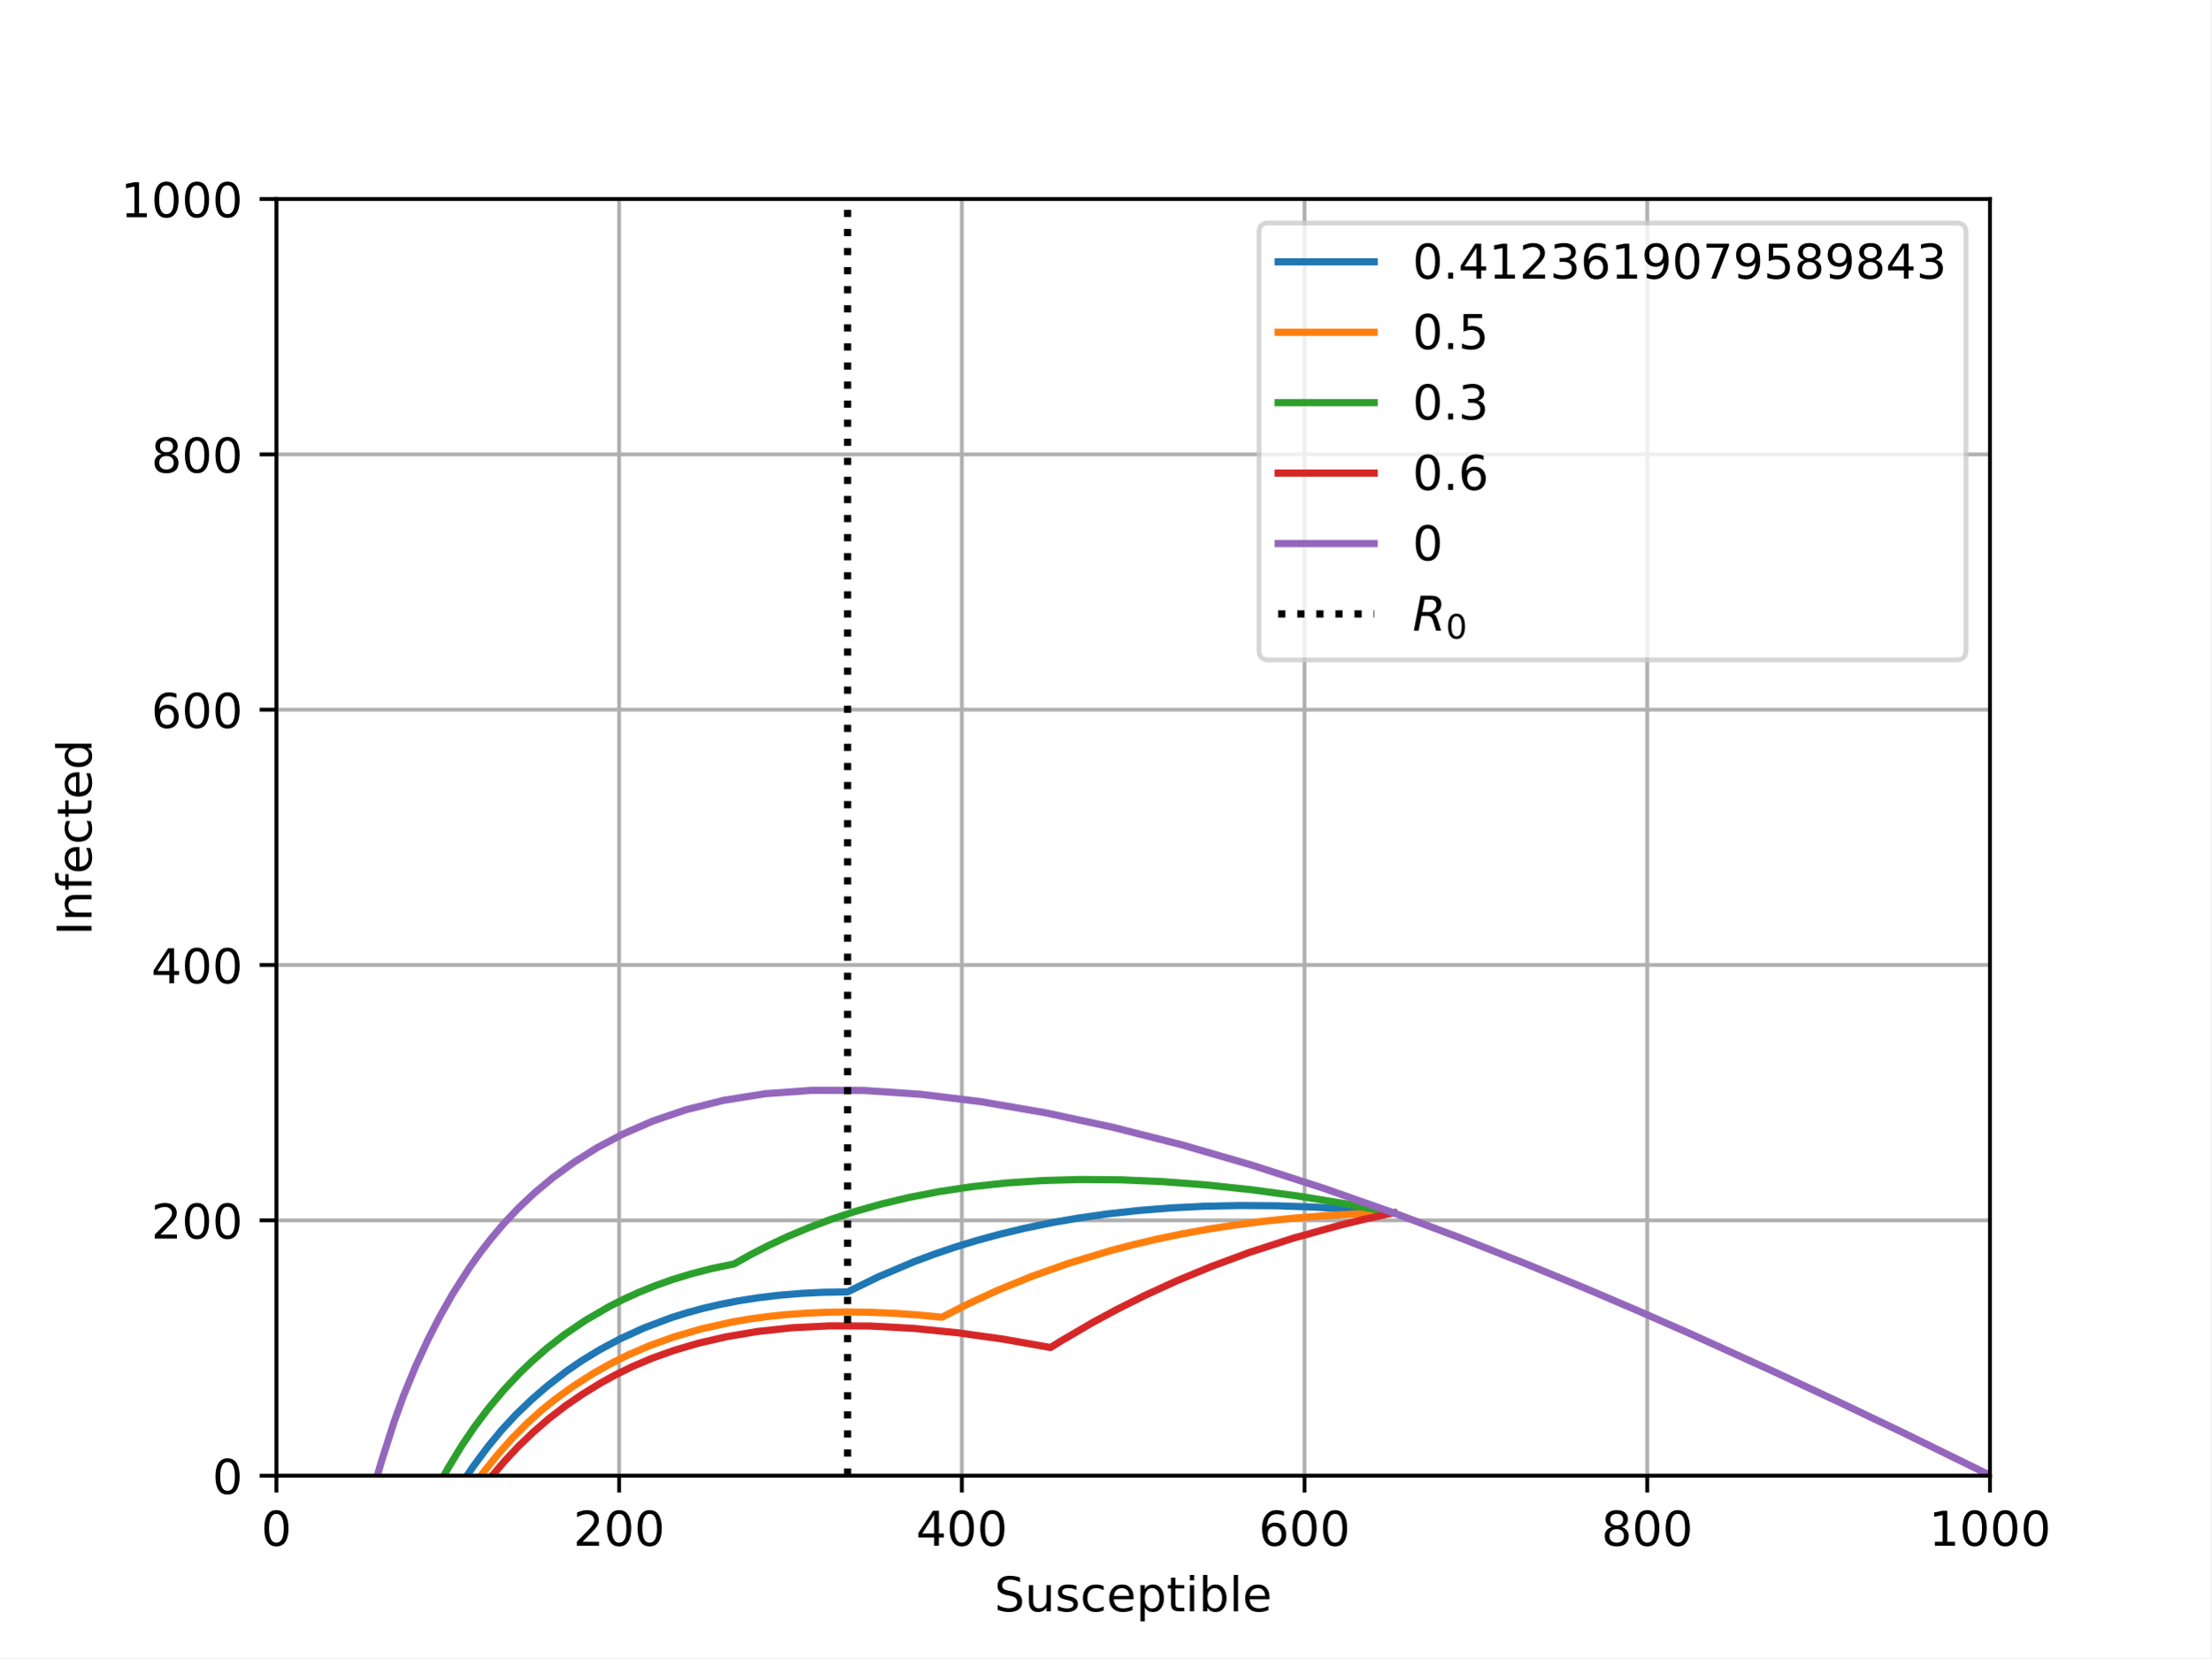
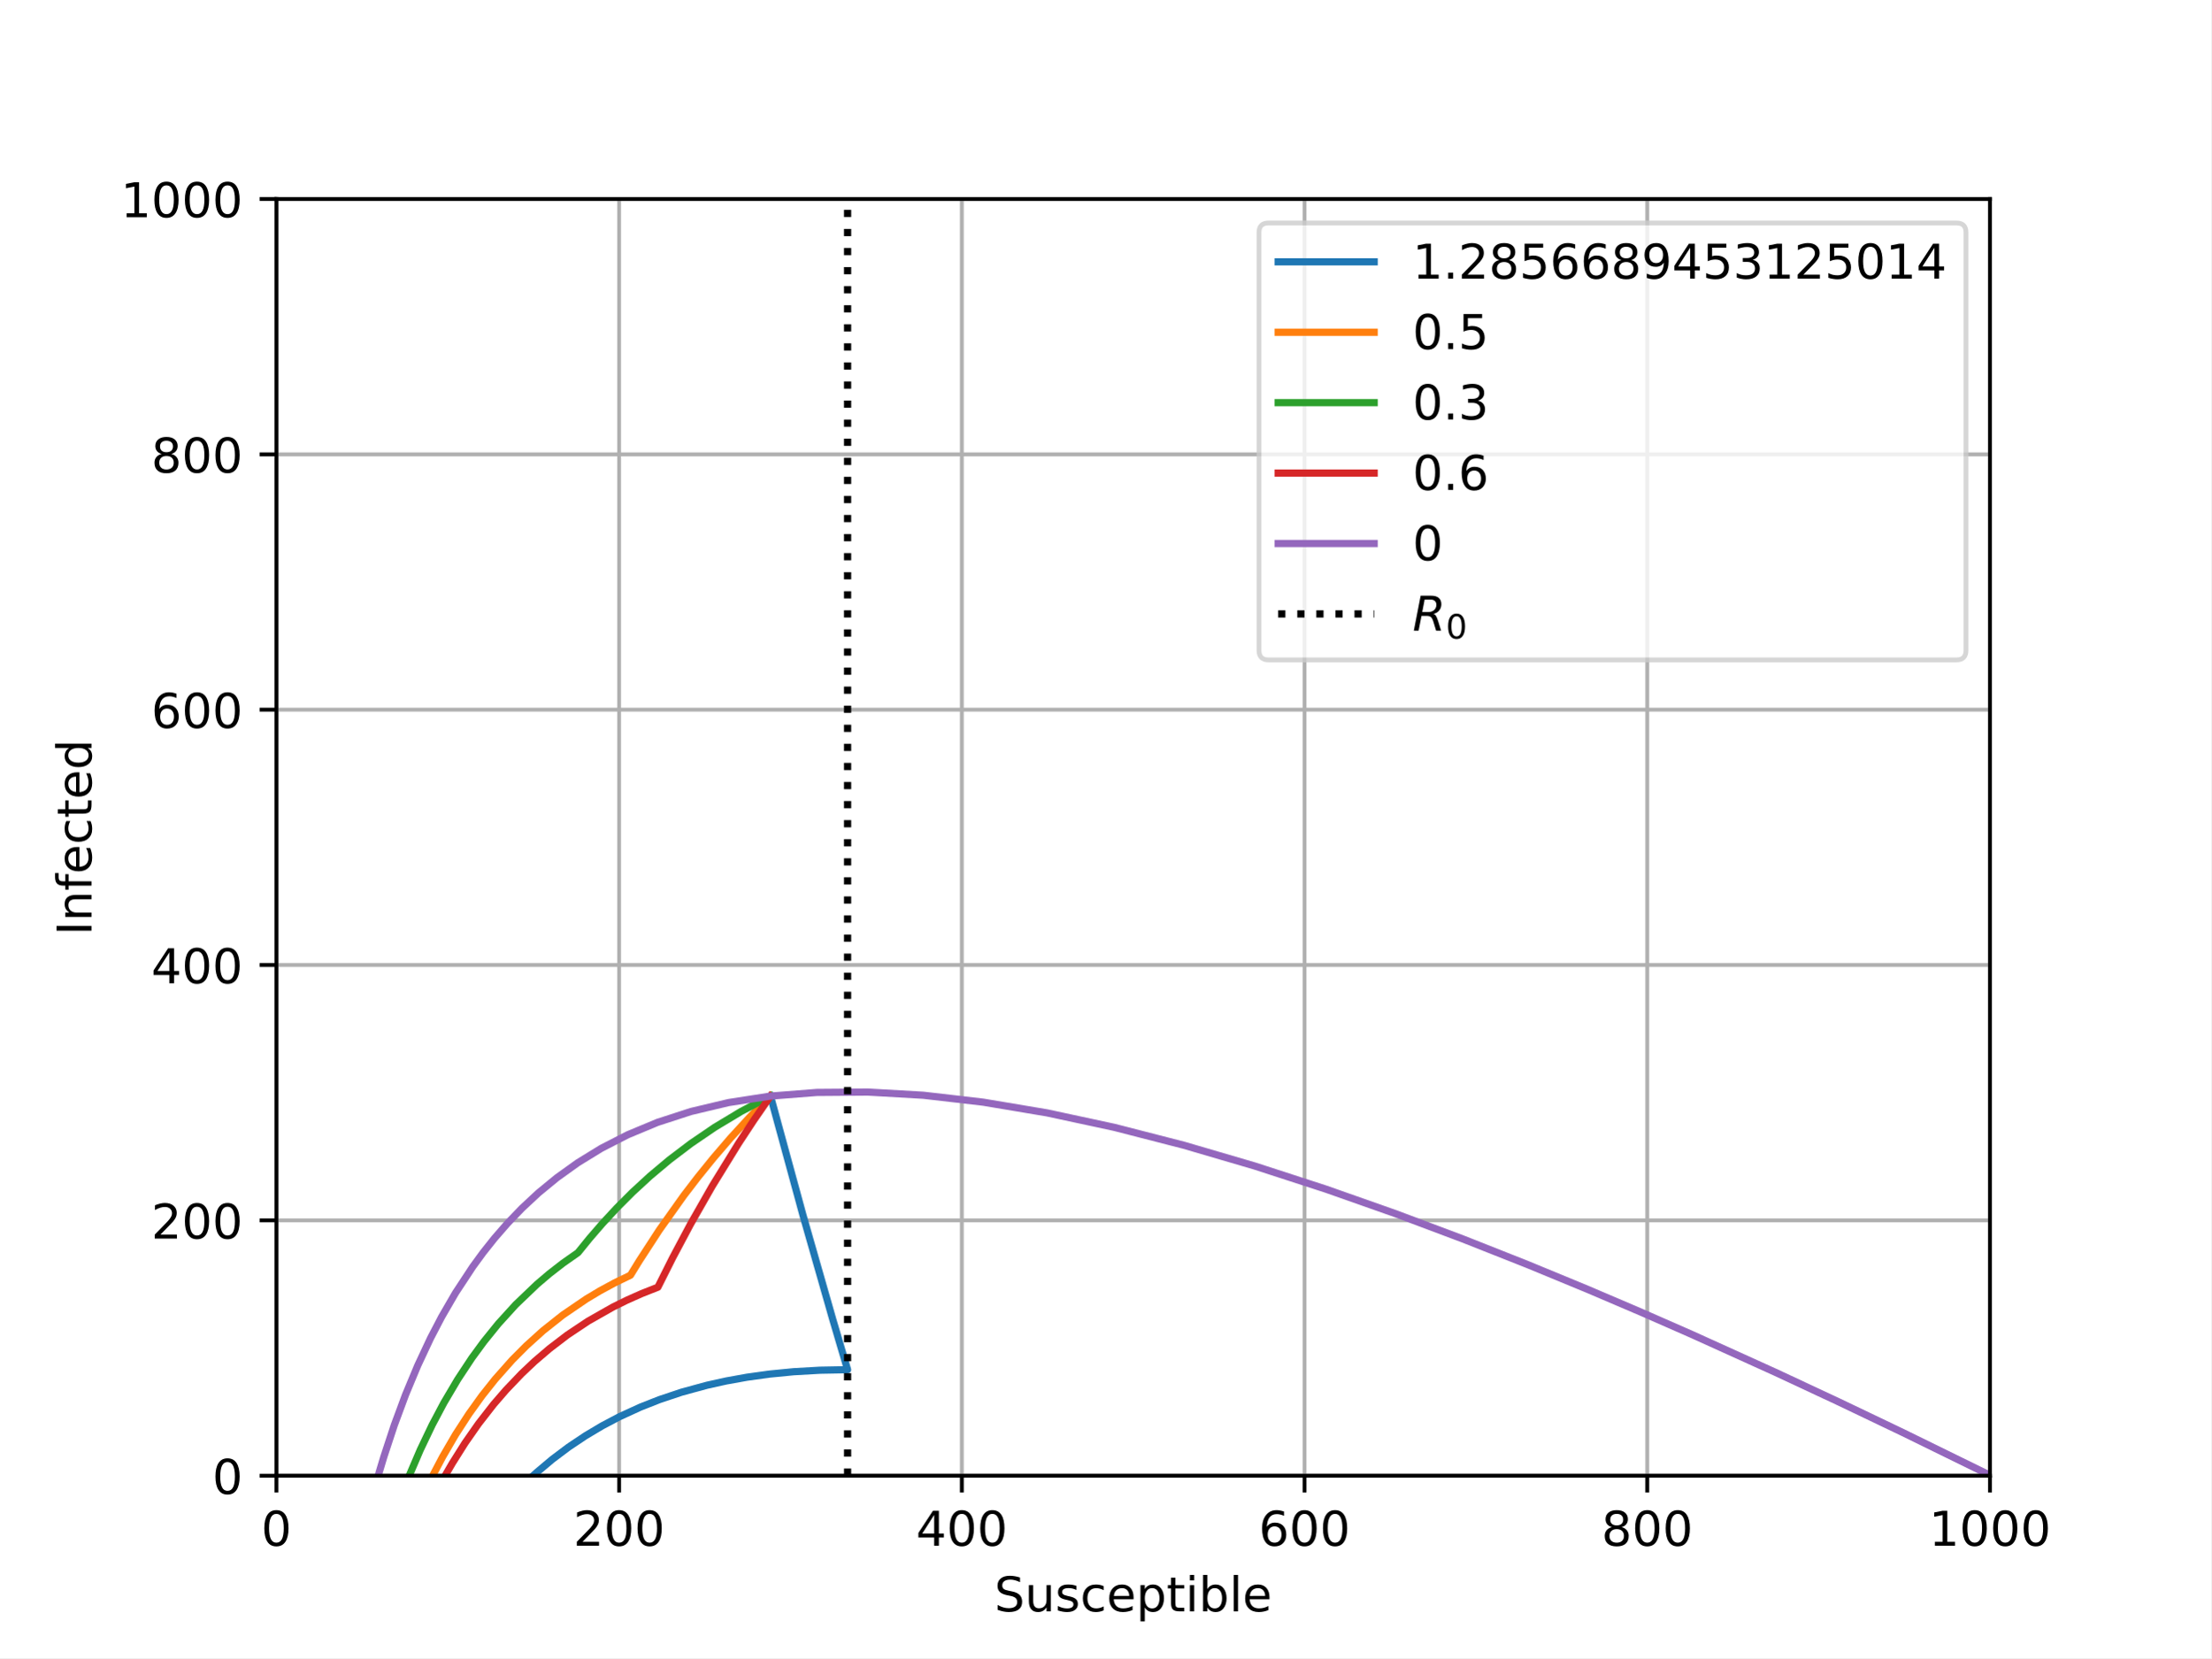
<svg xmlns="http://www.w3.org/2000/svg" xmlns:xlink="http://www.w3.org/1999/xlink" width="460.8pt" height="345.6pt" viewBox="0 0 460.8 345.6" version="1.1">
  <defs>
    <style type="text/css">*{stroke-linejoin: round; stroke-linecap: butt}</style>
  </defs>
  <g id="figure_1">
    <g id="patch_1">
      <path d="M 0 345.6  L 460.8 345.6  L 460.8 0  L 0 0  z " style="fill: #ffffff" />
    </g>
    <g id="axes_1">
      <g id="patch_2">
        <path d="M 57.6 307.584  L 414.72 307.584  L 414.72 41.472  L 57.6 41.472  z " style="fill: #ffffff" />
      </g>
      <g id="matplotlib.axis_1">
        <g id="xtick_1">
          <g id="line2d_1">
-             <path d="M 57.6 307.584  L 57.6 41.472  " clip-path="url(#pa025dc088a)" style="fill: none; stroke: #b0b0b0; stroke-width: 0.8; stroke-linecap: square" />
+             <path d="M 57.6 307.584  L 57.6 41.472  " clip-path="url(#p62f9ab2689)" style="fill: none; stroke: #b0b0b0; stroke-width: 0.8; stroke-linecap: square" />
          </g>
          <g id="line2d_2">
            <defs>
-               <path id="m4ab6994256" d="M 0 0  L 0 3.5  " style="stroke: #000000; stroke-width: 0.8" />
-             </defs>
-             <g>
-               <use xlink:href="#m4ab6994256" x="57.6" y="307.584" style="stroke: #000000; stroke-width: 0.8" />
+               <path id="m59eaf8e9f3" d="M 0 0  L 0 3.5  " style="stroke: #000000; stroke-width: 0.8" />
+             </defs>
+             <g>
+               <use xlink:href="#m59eaf8e9f3" x="57.6" y="307.584" style="stroke: #000000; stroke-width: 0.8" />
            </g>
          </g>
          <g id="text_1">
            <g transform="translate(54.41875 322.1824) scale(0.1 -0.1)">
              <defs>
                <path id="DejaVuSans-30" d="M 2034 4250  Q 1547 4250 1301 3770  Q 1056 3291 1056 2328  Q 1056 1369 1301 889  Q 1547 409 2034 409  Q 2525 409 2770 889  Q 3016 1369 3016 2328  Q 3016 3291 2770 3770  Q 2525 4250 2034 4250  z M 2034 4750  Q 2819 4750 3233 4129  Q 3647 3509 3647 2328  Q 3647 1150 3233 529  Q 2819 -91 2034 -91  Q 1250 -91 836 529  Q 422 1150 422 2328  Q 422 3509 836 4129  Q 1250 4750 2034 4750  z " transform="scale(0.015625)" />
              </defs>
              <use xlink:href="#DejaVuSans-30" />
            </g>
          </g>
        </g>
        <g id="xtick_2">
          <g id="line2d_3">
-             <path d="M 129.024 307.584  L 129.024 41.472  " clip-path="url(#pa025dc088a)" style="fill: none; stroke: #b0b0b0; stroke-width: 0.8; stroke-linecap: square" />
+             <path d="M 129.024 307.584  L 129.024 41.472  " clip-path="url(#p62f9ab2689)" style="fill: none; stroke: #b0b0b0; stroke-width: 0.8; stroke-linecap: square" />
          </g>
          <g id="line2d_4">
            <g>
-               <use xlink:href="#m4ab6994256" x="129.024" y="307.584" style="stroke: #000000; stroke-width: 0.8" />
+               <use xlink:href="#m59eaf8e9f3" x="129.024" y="307.584" style="stroke: #000000; stroke-width: 0.8" />
            </g>
          </g>
          <g id="text_2">
            <g transform="translate(119.4802 322.1824) scale(0.1 -0.1)">
              <defs>
                <path id="DejaVuSans-32" d="M 1228 531  L 3431 531  L 3431 0  L 469 0  L 469 531  Q 828 903 1448 1529  Q 2069 2156 2228 2338  Q 2531 2678 2651 2914  Q 2772 3150 2772 3378  Q 2772 3750 2511 3984  Q 2250 4219 1831 4219  Q 1534 4219 1204 4116  Q 875 4013 500 3803  L 500 4441  Q 881 4594 1212 4672  Q 1544 4750 1819 4750  Q 2544 4750 2975 4387  Q 3406 4025 3406 3419  Q 3406 3131 3298 2873  Q 3191 2616 2906 2266  Q 2828 2175 2409 1742  Q 1991 1309 1228 531  z " transform="scale(0.015625)" />
              </defs>
              <use xlink:href="#DejaVuSans-32" />
              <use xlink:href="#DejaVuSans-30" x="63.623" />
              <use xlink:href="#DejaVuSans-30" x="127.246" />
            </g>
          </g>
        </g>
        <g id="xtick_3">
          <g id="line2d_5">
-             <path d="M 200.448 307.584  L 200.448 41.472  " clip-path="url(#pa025dc088a)" style="fill: none; stroke: #b0b0b0; stroke-width: 0.8; stroke-linecap: square" />
+             <path d="M 200.448 307.584  L 200.448 41.472  " clip-path="url(#p62f9ab2689)" style="fill: none; stroke: #b0b0b0; stroke-width: 0.8; stroke-linecap: square" />
          </g>
          <g id="line2d_6">
            <g>
-               <use xlink:href="#m4ab6994256" x="200.448" y="307.584" style="stroke: #000000; stroke-width: 0.8" />
+               <use xlink:href="#m59eaf8e9f3" x="200.448" y="307.584" style="stroke: #000000; stroke-width: 0.8" />
            </g>
          </g>
          <g id="text_3">
            <g transform="translate(190.9042 322.1824) scale(0.1 -0.1)">
              <defs>
                <path id="DejaVuSans-34" d="M 2419 4116  L 825 1625  L 2419 1625  L 2419 4116  z M 2253 4666  L 3047 4666  L 3047 1625  L 3713 1625  L 3713 1100  L 3047 1100  L 3047 0  L 2419 0  L 2419 1100  L 313 1100  L 313 1709  L 2253 4666  z " transform="scale(0.015625)" />
              </defs>
              <use xlink:href="#DejaVuSans-34" />
              <use xlink:href="#DejaVuSans-30" x="63.623" />
              <use xlink:href="#DejaVuSans-30" x="127.246" />
            </g>
          </g>
        </g>
        <g id="xtick_4">
          <g id="line2d_7">
-             <path d="M 271.872 307.584  L 271.872 41.472  " clip-path="url(#pa025dc088a)" style="fill: none; stroke: #b0b0b0; stroke-width: 0.8; stroke-linecap: square" />
+             <path d="M 271.872 307.584  L 271.872 41.472  " clip-path="url(#p62f9ab2689)" style="fill: none; stroke: #b0b0b0; stroke-width: 0.8; stroke-linecap: square" />
          </g>
          <g id="line2d_8">
            <g>
-               <use xlink:href="#m4ab6994256" x="271.872" y="307.584" style="stroke: #000000; stroke-width: 0.8" />
+               <use xlink:href="#m59eaf8e9f3" x="271.872" y="307.584" style="stroke: #000000; stroke-width: 0.8" />
            </g>
          </g>
          <g id="text_4">
            <g transform="translate(262.3283 322.1824) scale(0.1 -0.1)">
              <defs>
                <path id="DejaVuSans-36" d="M 2113 2584  Q 1688 2584 1439 2293  Q 1191 2003 1191 1497  Q 1191 994 1439 701  Q 1688 409 2113 409  Q 2538 409 2786 701  Q 3034 994 3034 1497  Q 3034 2003 2786 2293  Q 2538 2584 2113 2584  z M 3366 4563  L 3366 3988  Q 3128 4100 2886 4159  Q 2644 4219 2406 4219  Q 1781 4219 1451 3797  Q 1122 3375 1075 2522  Q 1259 2794 1537 2939  Q 1816 3084 2150 3084  Q 2853 3084 3261 2657  Q 3669 2231 3669 1497  Q 3669 778 3244 343  Q 2819 -91 2113 -91  Q 1303 -91 875 529  Q 447 1150 447 2328  Q 447 3434 972 4092  Q 1497 4750 2381 4750  Q 2619 4750 2861 4703  Q 3103 4656 3366 4563  z " transform="scale(0.015625)" />
              </defs>
              <use xlink:href="#DejaVuSans-36" />
              <use xlink:href="#DejaVuSans-30" x="63.623" />
              <use xlink:href="#DejaVuSans-30" x="127.246" />
            </g>
          </g>
        </g>
        <g id="xtick_5">
          <g id="line2d_9">
-             <path d="M 343.296 307.584  L 343.296 41.472  " clip-path="url(#pa025dc088a)" style="fill: none; stroke: #b0b0b0; stroke-width: 0.8; stroke-linecap: square" />
+             <path d="M 343.296 307.584  L 343.296 41.472  " clip-path="url(#p62f9ab2689)" style="fill: none; stroke: #b0b0b0; stroke-width: 0.8; stroke-linecap: square" />
          </g>
          <g id="line2d_10">
            <g>
-               <use xlink:href="#m4ab6994256" x="343.296" y="307.584" style="stroke: #000000; stroke-width: 0.8" />
+               <use xlink:href="#m59eaf8e9f3" x="343.296" y="307.584" style="stroke: #000000; stroke-width: 0.8" />
            </g>
          </g>
          <g id="text_5">
            <g transform="translate(333.7523 322.1824) scale(0.1 -0.1)">
              <defs>
                <path id="DejaVuSans-38" d="M 2034 2216  Q 1584 2216 1326 1975  Q 1069 1734 1069 1313  Q 1069 891 1326 650  Q 1584 409 2034 409  Q 2484 409 2743 651  Q 3003 894 3003 1313  Q 3003 1734 2745 1975  Q 2488 2216 2034 2216  z M 1403 2484  Q 997 2584 770 2862  Q 544 3141 544 3541  Q 544 4100 942 4425  Q 1341 4750 2034 4750  Q 2731 4750 3128 4425  Q 3525 4100 3525 3541  Q 3525 3141 3298 2862  Q 3072 2584 2669 2484  Q 3125 2378 3379 2068  Q 3634 1759 3634 1313  Q 3634 634 3220 271  Q 2806 -91 2034 -91  Q 1263 -91 848 271  Q 434 634 434 1313  Q 434 1759 690 2068  Q 947 2378 1403 2484  z M 1172 3481  Q 1172 3119 1398 2916  Q 1625 2713 2034 2713  Q 2441 2713 2670 2916  Q 2900 3119 2900 3481  Q 2900 3844 2670 4047  Q 2441 4250 2034 4250  Q 1625 4250 1398 4047  Q 1172 3844 1172 3481  z " transform="scale(0.015625)" />
              </defs>
              <use xlink:href="#DejaVuSans-38" />
              <use xlink:href="#DejaVuSans-30" x="63.623" />
              <use xlink:href="#DejaVuSans-30" x="127.246" />
            </g>
          </g>
        </g>
        <g id="xtick_6">
          <g id="line2d_11">
-             <path d="M 414.72 307.584  L 414.72 41.472  " clip-path="url(#pa025dc088a)" style="fill: none; stroke: #b0b0b0; stroke-width: 0.8; stroke-linecap: square" />
+             <path d="M 414.72 307.584  L 414.72 41.472  " clip-path="url(#p62f9ab2689)" style="fill: none; stroke: #b0b0b0; stroke-width: 0.8; stroke-linecap: square" />
          </g>
          <g id="line2d_12">
            <g>
-               <use xlink:href="#m4ab6994256" x="414.72" y="307.584" style="stroke: #000000; stroke-width: 0.8" />
+               <use xlink:href="#m59eaf8e9f3" x="414.72" y="307.584" style="stroke: #000000; stroke-width: 0.8" />
            </g>
          </g>
          <g id="text_6">
            <g transform="translate(401.995 322.1824) scale(0.1 -0.1)">
              <defs>
                <path id="DejaVuSans-31" d="M 794 531  L 1825 531  L 1825 4091  L 703 3866  L 703 4441  L 1819 4666  L 2450 4666  L 2450 531  L 3481 531  L 3481 0  L 794 0  L 794 531  z " transform="scale(0.015625)" />
              </defs>
              <use xlink:href="#DejaVuSans-31" />
              <use xlink:href="#DejaVuSans-30" x="63.623" />
              <use xlink:href="#DejaVuSans-30" x="127.246" />
              <use xlink:href="#DejaVuSans-30" x="190.869" />
            </g>
          </g>
        </g>
        <g id="text_7">
          <g transform="translate(207.2233 335.8606) scale(0.1 -0.1)">
            <defs>
              <path id="DejaVuSans-53" d="M 3425 4513  L 3425 3897  Q 3066 4069 2747 4153  Q 2428 4238 2131 4238  Q 1616 4238 1336 4038  Q 1056 3838 1056 3469  Q 1056 3159 1242 3001  Q 1428 2844 1947 2747  L 2328 2669  Q 3034 2534 3370 2195  Q 3706 1856 3706 1288  Q 3706 609 3251 259  Q 2797 -91 1919 -91  Q 1588 -91 1214 -16  Q 841 59 441 206  L 441 856  Q 825 641 1194 531  Q 1563 422 1919 422  Q 2459 422 2753 634  Q 3047 847 3047 1241  Q 3047 1584 2836 1778  Q 2625 1972 2144 2069  L 1759 2144  Q 1053 2284 737 2584  Q 422 2884 422 3419  Q 422 4038 858 4394  Q 1294 4750 2059 4750  Q 2388 4750 2728 4690  Q 3069 4631 3425 4513  z " transform="scale(0.015625)" />
              <path id="DejaVuSans-75" d="M 544 1381  L 544 3500  L 1119 3500  L 1119 1403  Q 1119 906 1312 657  Q 1506 409 1894 409  Q 2359 409 2629 706  Q 2900 1003 2900 1516  L 2900 3500  L 3475 3500  L 3475 0  L 2900 0  L 2900 538  Q 2691 219 2414 64  Q 2138 -91 1772 -91  Q 1169 -91 856 284  Q 544 659 544 1381  z M 1991 3584  L 1991 3584  z " transform="scale(0.015625)" />
              <path id="DejaVuSans-73" d="M 2834 3397  L 2834 2853  Q 2591 2978 2328 3040  Q 2066 3103 1784 3103  Q 1356 3103 1142 2972  Q 928 2841 928 2578  Q 928 2378 1081 2264  Q 1234 2150 1697 2047  L 1894 2003  Q 2506 1872 2764 1633  Q 3022 1394 3022 966  Q 3022 478 2636 193  Q 2250 -91 1575 -91  Q 1294 -91 989 -36  Q 684 19 347 128  L 347 722  Q 666 556 975 473  Q 1284 391 1588 391  Q 1994 391 2212 530  Q 2431 669 2431 922  Q 2431 1156 2273 1281  Q 2116 1406 1581 1522  L 1381 1569  Q 847 1681 609 1914  Q 372 2147 372 2553  Q 372 3047 722 3315  Q 1072 3584 1716 3584  Q 2034 3584 2315 3537  Q 2597 3491 2834 3397  z " transform="scale(0.015625)" />
              <path id="DejaVuSans-63" d="M 3122 3366  L 3122 2828  Q 2878 2963 2633 3030  Q 2388 3097 2138 3097  Q 1578 3097 1268 2742  Q 959 2388 959 1747  Q 959 1106 1268 751  Q 1578 397 2138 397  Q 2388 397 2633 464  Q 2878 531 3122 666  L 3122 134  Q 2881 22 2623 -34  Q 2366 -91 2075 -91  Q 1284 -91 818 406  Q 353 903 353 1747  Q 353 2603 823 3093  Q 1294 3584 2113 3584  Q 2378 3584 2631 3529  Q 2884 3475 3122 3366  z " transform="scale(0.015625)" />
              <path id="DejaVuSans-65" d="M 3597 1894  L 3597 1613  L 953 1613  Q 991 1019 1311 708  Q 1631 397 2203 397  Q 2534 397 2845 478  Q 3156 559 3463 722  L 3463 178  Q 3153 47 2828 -22  Q 2503 -91 2169 -91  Q 1331 -91 842 396  Q 353 884 353 1716  Q 353 2575 817 3079  Q 1281 3584 2069 3584  Q 2775 3584 3186 3129  Q 3597 2675 3597 1894  z M 3022 2063  Q 3016 2534 2758 2815  Q 2500 3097 2075 3097  Q 1594 3097 1305 2825  Q 1016 2553 972 2059  L 3022 2063  z " transform="scale(0.015625)" />
              <path id="DejaVuSans-70" d="M 1159 525  L 1159 -1331  L 581 -1331  L 581 3500  L 1159 3500  L 1159 2969  Q 1341 3281 1617 3432  Q 1894 3584 2278 3584  Q 2916 3584 3314 3078  Q 3713 2572 3713 1747  Q 3713 922 3314 415  Q 2916 -91 2278 -91  Q 1894 -91 1617 61  Q 1341 213 1159 525  z M 3116 1747  Q 3116 2381 2855 2742  Q 2594 3103 2138 3103  Q 1681 3103 1420 2742  Q 1159 2381 1159 1747  Q 1159 1113 1420 752  Q 1681 391 2138 391  Q 2594 391 2855 752  Q 3116 1113 3116 1747  z " transform="scale(0.015625)" />
              <path id="DejaVuSans-74" d="M 1172 4494  L 1172 3500  L 2356 3500  L 2356 3053  L 1172 3053  L 1172 1153  Q 1172 725 1289 603  Q 1406 481 1766 481  L 2356 481  L 2356 0  L 1766 0  Q 1100 0 847 248  Q 594 497 594 1153  L 594 3053  L 172 3053  L 172 3500  L 594 3500  L 594 4494  L 1172 4494  z " transform="scale(0.015625)" />
              <path id="DejaVuSans-69" d="M 603 3500  L 1178 3500  L 1178 0  L 603 0  L 603 3500  z M 603 4863  L 1178 4863  L 1178 4134  L 603 4134  L 603 4863  z " transform="scale(0.015625)" />
              <path id="DejaVuSans-62" d="M 3116 1747  Q 3116 2381 2855 2742  Q 2594 3103 2138 3103  Q 1681 3103 1420 2742  Q 1159 2381 1159 1747  Q 1159 1113 1420 752  Q 1681 391 2138 391  Q 2594 391 2855 752  Q 3116 1113 3116 1747  z M 1159 2969  Q 1341 3281 1617 3432  Q 1894 3584 2278 3584  Q 2916 3584 3314 3078  Q 3713 2572 3713 1747  Q 3713 922 3314 415  Q 2916 -91 2278 -91  Q 1894 -91 1617 61  Q 1341 213 1159 525  L 1159 0  L 581 0  L 581 4863  L 1159 4863  L 1159 2969  z " transform="scale(0.015625)" />
              <path id="DejaVuSans-6c" d="M 603 4863  L 1178 4863  L 1178 0  L 603 0  L 603 4863  z " transform="scale(0.015625)" />
            </defs>
            <use xlink:href="#DejaVuSans-53" />
            <use xlink:href="#DejaVuSans-75" x="63.477" />
            <use xlink:href="#DejaVuSans-73" x="126.855" />
            <use xlink:href="#DejaVuSans-63" x="178.955" />
            <use xlink:href="#DejaVuSans-65" x="233.936" />
            <use xlink:href="#DejaVuSans-70" x="295.459" />
            <use xlink:href="#DejaVuSans-74" x="358.936" />
            <use xlink:href="#DejaVuSans-69" x="398.145" />
            <use xlink:href="#DejaVuSans-62" x="425.928" />
            <use xlink:href="#DejaVuSans-6c" x="489.404" />
            <use xlink:href="#DejaVuSans-65" x="517.188" />
          </g>
        </g>
      </g>
      <g id="matplotlib.axis_2">
        <g id="ytick_1">
          <g id="line2d_13">
-             <path d="M 57.6 307.584  L 414.72 307.584  " clip-path="url(#pa025dc088a)" style="fill: none; stroke: #b0b0b0; stroke-width: 0.8; stroke-linecap: square" />
+             <path d="M 57.6 307.584  L 414.72 307.584  " clip-path="url(#p62f9ab2689)" style="fill: none; stroke: #b0b0b0; stroke-width: 0.8; stroke-linecap: square" />
          </g>
          <g id="line2d_14">
            <defs>
-               <path id="m1bf323f956" d="M 0 0  L -3.5 0  " style="stroke: #000000; stroke-width: 0.8" />
-             </defs>
-             <g>
-               <use xlink:href="#m1bf323f956" x="57.6" y="307.584" style="stroke: #000000; stroke-width: 0.8" />
+               <path id="meca5f31b48" d="M 0 0  L -3.5 0  " style="stroke: #000000; stroke-width: 0.8" />
+             </defs>
+             <g>
+               <use xlink:href="#meca5f31b48" x="57.6" y="307.584" style="stroke: #000000; stroke-width: 0.8" />
            </g>
          </g>
          <g id="text_8">
            <g transform="translate(44.2375 311.3832) scale(0.1 -0.1)">
              <use xlink:href="#DejaVuSans-30" />
            </g>
          </g>
        </g>
        <g id="ytick_2">
          <g id="line2d_15">
-             <path d="M 57.6 254.362  L 414.72 254.362  " clip-path="url(#pa025dc088a)" style="fill: none; stroke: #b0b0b0; stroke-width: 0.8; stroke-linecap: square" />
+             <path d="M 57.6 254.362  L 414.72 254.362  " clip-path="url(#p62f9ab2689)" style="fill: none; stroke: #b0b0b0; stroke-width: 0.8; stroke-linecap: square" />
          </g>
          <g id="line2d_16">
            <g>
-               <use xlink:href="#m1bf323f956" x="57.6" y="254.362" style="stroke: #000000; stroke-width: 0.8" />
+               <use xlink:href="#meca5f31b48" x="57.6" y="254.362" style="stroke: #000000; stroke-width: 0.8" />
            </g>
          </g>
          <g id="text_9">
            <g transform="translate(31.5125 258.1608) scale(0.1 -0.1)">
              <use xlink:href="#DejaVuSans-32" />
              <use xlink:href="#DejaVuSans-30" x="63.623" />
              <use xlink:href="#DejaVuSans-30" x="127.246" />
            </g>
          </g>
        </g>
        <g id="ytick_3">
          <g id="line2d_17">
-             <path d="M 57.6 201.139  L 414.72 201.139  " clip-path="url(#pa025dc088a)" style="fill: none; stroke: #b0b0b0; stroke-width: 0.8; stroke-linecap: square" />
+             <path d="M 57.6 201.139  L 414.72 201.139  " clip-path="url(#p62f9ab2689)" style="fill: none; stroke: #b0b0b0; stroke-width: 0.8; stroke-linecap: square" />
          </g>
          <g id="line2d_18">
            <g>
-               <use xlink:href="#m1bf323f956" x="57.6" y="201.139" style="stroke: #000000; stroke-width: 0.8" />
+               <use xlink:href="#meca5f31b48" x="57.6" y="201.139" style="stroke: #000000; stroke-width: 0.8" />
            </g>
          </g>
          <g id="text_10">
            <g transform="translate(31.5125 204.9384) scale(0.1 -0.1)">
              <use xlink:href="#DejaVuSans-34" />
              <use xlink:href="#DejaVuSans-30" x="63.623" />
              <use xlink:href="#DejaVuSans-30" x="127.246" />
            </g>
          </g>
        </g>
        <g id="ytick_4">
          <g id="line2d_19">
-             <path d="M 57.6 147.917  L 414.72 147.917  " clip-path="url(#pa025dc088a)" style="fill: none; stroke: #b0b0b0; stroke-width: 0.8; stroke-linecap: square" />
+             <path d="M 57.6 147.917  L 414.72 147.917  " clip-path="url(#p62f9ab2689)" style="fill: none; stroke: #b0b0b0; stroke-width: 0.8; stroke-linecap: square" />
          </g>
          <g id="line2d_20">
            <g>
-               <use xlink:href="#m1bf323f956" x="57.6" y="147.917" style="stroke: #000000; stroke-width: 0.8" />
+               <use xlink:href="#meca5f31b48" x="57.6" y="147.917" style="stroke: #000000; stroke-width: 0.8" />
            </g>
          </g>
          <g id="text_11">
            <g transform="translate(31.5125 151.716) scale(0.1 -0.1)">
              <use xlink:href="#DejaVuSans-36" />
              <use xlink:href="#DejaVuSans-30" x="63.623" />
              <use xlink:href="#DejaVuSans-30" x="127.246" />
            </g>
          </g>
        </g>
        <g id="ytick_5">
          <g id="line2d_21">
-             <path d="M 57.6 94.694  L 414.72 94.694  " clip-path="url(#pa025dc088a)" style="fill: none; stroke: #b0b0b0; stroke-width: 0.8; stroke-linecap: square" />
+             <path d="M 57.6 94.694  L 414.72 94.694  " clip-path="url(#p62f9ab2689)" style="fill: none; stroke: #b0b0b0; stroke-width: 0.8; stroke-linecap: square" />
          </g>
          <g id="line2d_22">
            <g>
-               <use xlink:href="#m1bf323f956" x="57.6" y="94.694" style="stroke: #000000; stroke-width: 0.8" />
+               <use xlink:href="#meca5f31b48" x="57.6" y="94.694" style="stroke: #000000; stroke-width: 0.8" />
            </g>
          </g>
          <g id="text_12">
            <g transform="translate(31.5125 98.49362) scale(0.1 -0.1)">
              <use xlink:href="#DejaVuSans-38" />
              <use xlink:href="#DejaVuSans-30" x="63.623" />
              <use xlink:href="#DejaVuSans-30" x="127.246" />
            </g>
          </g>
        </g>
        <g id="ytick_6">
          <g id="line2d_23">
-             <path d="M 57.6 41.472  L 414.72 41.472  " clip-path="url(#pa025dc088a)" style="fill: none; stroke: #b0b0b0; stroke-width: 0.8; stroke-linecap: square" />
+             <path d="M 57.6 41.472  L 414.72 41.472  " clip-path="url(#p62f9ab2689)" style="fill: none; stroke: #b0b0b0; stroke-width: 0.8; stroke-linecap: square" />
          </g>
          <g id="line2d_24">
            <g>
-               <use xlink:href="#m1bf323f956" x="57.6" y="41.472" style="stroke: #000000; stroke-width: 0.8" />
+               <use xlink:href="#meca5f31b48" x="57.6" y="41.472" style="stroke: #000000; stroke-width: 0.8" />
            </g>
          </g>
          <g id="text_13">
            <g transform="translate(25.15 45.27122) scale(0.1 -0.1)">
              <use xlink:href="#DejaVuSans-31" />
              <use xlink:href="#DejaVuSans-30" x="63.623" />
              <use xlink:href="#DejaVuSans-30" x="127.246" />
              <use xlink:href="#DejaVuSans-30" x="190.869" />
            </g>
          </g>
        </g>
        <g id="text_14">
          <g transform="translate(19.07031 194.9686) rotate(-90) scale(0.1 -0.1)">
            <defs>
              <path id="DejaVuSans-49" d="M 628 4666  L 1259 4666  L 1259 0  L 628 0  L 628 4666  z " transform="scale(0.015625)" />
              <path id="DejaVuSans-6e" d="M 3513 2113  L 3513 0  L 2938 0  L 2938 2094  Q 2938 2591 2744 2837  Q 2550 3084 2163 3084  Q 1697 3084 1428 2787  Q 1159 2491 1159 1978  L 1159 0  L 581 0  L 581 3500  L 1159 3500  L 1159 2956  Q 1366 3272 1645 3428  Q 1925 3584 2291 3584  Q 2894 3584 3203 3211  Q 3513 2838 3513 2113  z " transform="scale(0.015625)" />
              <path id="DejaVuSans-66" d="M 2375 4863  L 2375 4384  L 1825 4384  Q 1516 4384 1395 4259  Q 1275 4134 1275 3809  L 1275 3500  L 2222 3500  L 2222 3053  L 1275 3053  L 1275 0  L 697 0  L 697 3053  L 147 3053  L 147 3500  L 697 3500  L 697 3744  Q 697 4328 969 4595  Q 1241 4863 1831 4863  L 2375 4863  z " transform="scale(0.015625)" />
              <path id="DejaVuSans-64" d="M 2906 2969  L 2906 4863  L 3481 4863  L 3481 0  L 2906 0  L 2906 525  Q 2725 213 2448 61  Q 2172 -91 1784 -91  Q 1150 -91 751 415  Q 353 922 353 1747  Q 353 2572 751 3078  Q 1150 3584 1784 3584  Q 2172 3584 2448 3432  Q 2725 3281 2906 2969  z M 947 1747  Q 947 1113 1208 752  Q 1469 391 1925 391  Q 2381 391 2643 752  Q 2906 1113 2906 1747  Q 2906 2381 2643 2742  Q 2381 3103 1925 3103  Q 1469 3103 1208 2742  Q 947 2381 947 1747  z " transform="scale(0.015625)" />
            </defs>
            <use xlink:href="#DejaVuSans-49" />
            <use xlink:href="#DejaVuSans-6e" x="29.492" />
            <use xlink:href="#DejaVuSans-66" x="92.871" />
            <use xlink:href="#DejaVuSans-65" x="128.076" />
            <use xlink:href="#DejaVuSans-63" x="189.6" />
            <use xlink:href="#DejaVuSans-74" x="244.58" />
            <use xlink:href="#DejaVuSans-65" x="283.789" />
            <use xlink:href="#DejaVuSans-64" x="345.312" />
          </g>
        </g>
      </g>
      <g id="line2d_25">
-         <path d="M 290.407 252.795  L 282.053 252.086  L 273.913 251.598  L 266.017 251.33  L 258.386 251.275  L 251.041 251.426  L 243.994 251.775  L 237.257 252.309  L 230.837 253.017  L 224.735 253.884  L 218.95 254.893  L 213.475 256.027  L 208.302 257.267  L 203.426 258.599  L 198.836 260.007  L 194.52 261.475  L 190.467 262.991  L 183.101 266.111  L 176.64 269.275  L 176.64 269.275  L 171.612 269.356  L 166.817 269.595  L 162.261 269.981  L 157.946 270.501  L 153.871 271.141  L 150.034 271.889  L 146.429 272.731  L 143.053 273.655  L 139.896 274.647  L 134.208 276.785  L 129.273 279.044  L 124.987 281.327  L 121.285 283.583  L 118.089 285.772  L 114.087 288.861  L 110.854 291.654  L 107.493 294.875  L 104.481 298.141  L 101.733 301.466  L 98.612 305.668  L 97.298 307.579  L 97.298 307.579  " clip-path="url(#pa025dc088a)" style="fill: none; stroke: #1f77b4; stroke-width: 1.5; stroke-linecap: square" />
+         <path d="M 160.567 228.459  L 167.348 253.317  L 173.555 275.035  L 176.64 285.489  L 176.64 285.489  L 170.866 285.597  L 165.423 285.91  L 160.344 286.407  L 155.643 287.062  L 151.308 287.847  L 147.325 288.734  L 141.995 290.193  L 137.392 291.739  L 133.431 293.303  L 129.033 295.323  L 125.481 297.199  L 122.001 299.271  L 118.479 301.628  L 115.083 304.183  L 111.875 306.882  L 111.112 307.569  L 111.112 307.569  " clip-path="url(#p62f9ab2689)" style="fill: none; stroke: #1f77b4; stroke-width: 1.5; stroke-linecap: square" />
      </g>
      <g id="line2d_26">
-         <path d="M 290.407 252.795  L 283.338 252.998  L 276.519 253.359  L 269.959 253.869  L 263.663 254.518  L 257.632 255.293  L 251.869 256.184  L 246.373 257.179  L 241.141 258.267  L 236.169 259.436  L 231.45 260.673  L 222.738 263.303  L 214.942 266.074  L 207.988 268.911  L 201.803 271.753  L 196.313 274.548  L 196.313 274.548  L 191.204 274.069  L 186.225 273.729  L 181.393 273.528  L 176.725 273.461  L 172.23 273.524  L 167.92 273.711  L 163.801 274.014  L 159.877 274.427  L 156.152 274.94  L 152.625 275.545  L 146.153 276.987  L 140.415 278.666  L 135.356 280.489  L 130.927 282.398  L 127.049 284.335  L 123.653 286.256  L 119.33 289.026  L 115.786 291.589  L 112.9 293.903  L 109.907 296.596  L 106.714 299.805  L 103.824 303.058  L 100.978 306.579  L 100.222 307.576  L 100.222 307.576  " clip-path="url(#pa025dc088a)" style="fill: none; stroke: #ff7f0e; stroke-width: 1.5; stroke-linecap: square" />
+         <path d="M 160.567 228.459  L 156.199 232.893  L 152.249 237.201  L 148.675 241.367  L 145.433 245.372  L 142.491 249.209  L 137.405 256.37  L 133.207 262.829  L 131.385 265.797  L 131.385 265.797  L 128.054 267.413  L 124.998 269.068  L 122.196 270.747  L 117.273 274.104  L 113.143 277.383  L 109.673 280.519  L 106.749 283.456  L 103.21 287.446  L 100.452 290.912  L 97.699 294.747  L 94.907 299.054  L 92.229 303.661  L 90.16 307.583  L 90.16 307.583  " clip-path="url(#p62f9ab2689)" style="fill: none; stroke: #ff7f0e; stroke-width: 1.5; stroke-linecap: square" />
      </g>
      <g id="line2d_27">
-         <path d="M 290.407 252.795  L 280.385 250.903  L 270.501 249.292  L 260.82 247.98  L 251.401 246.978  L 242.292 246.289  L 233.535 245.913  L 225.163 245.844  L 217.199 246.071  L 209.66 246.578  L 202.552 247.344  L 195.875 248.345  L 189.622 249.55  L 183.782 250.933  L 178.338 252.466  L 173.274 254.122  L 168.57 255.876  L 164.209 257.707  L 160.17 259.592  L 156.433 261.511  L 152.977 263.447  L 152.977 263.447  L 148.395 264.399  L 144.135 265.489  L 140.186 266.692  L 136.528 267.987  L 133.145 269.354  L 130.019 270.775  L 127.131 272.232  L 122.012 275.198  L 117.667 278.149  L 113.987 281.009  L 110.871 283.727  L 108.228 286.267  L 104.99 289.719  L 101.72 293.626  L 98.838 297.458  L 96.278 301.232  L 93.53 305.747  L 92.489 307.582  L 92.489 307.582  " clip-path="url(#pa025dc088a)" style="fill: none; stroke: #2ca02c; stroke-width: 1.5; stroke-linecap: square" />
+         <path d="M 160.567 228.459  L 154.456 231.657  L 148.943 234.973  L 143.972 238.359  L 139.489 241.764  L 135.448 245.156  L 131.806 248.509  L 128.521 251.8  L 125.552 255.005  L 122.87 258.107  L 120.445 261.097  L 117.31 263.299  L 114.473 265.502  L 111.906 267.686  L 107.47 271.929  L 103.828 275.936  L 100.825 279.652  L 98.338 283.044  L 95.383 287.52  L 92.495 292.406  L 90.059 297.002  L 87.588 302.177  L 85.27 307.583  L 85.27 307.583  " clip-path="url(#p62f9ab2689)" style="fill: none; stroke: #2ca02c; stroke-width: 1.5; stroke-linecap: square" />
      </g>
      <g id="line2d_28">
-         <path d="M 290.407 252.795  L 284.788 254.026  L 279.432 255.326  L 269.482 258.089  L 260.496 261.003  L 252.41 263.996  L 245.154 267.007  L 238.659 269.983  L 232.852 272.884  L 227.668 275.68  L 220.925 279.627  L 218.925 280.869  L 218.925 280.869  L 209.188 279.137  L 199.542 277.786  L 190.167 276.862  L 181.211 276.386  L 172.791 276.357  L 164.989 276.752  L 157.854 277.53  L 151.4 278.622  L 145.604 279.958  L 140.433 281.476  L 135.848 283.117  L 131.804 284.831  L 128.253 286.569  L 125.141 288.286  L 121.163 290.742  L 117.876 292.998  L 114.391 295.682  L 111.144 298.49  L 108.05 301.457  L 105.135 304.568  L 102.579 307.571  L 102.579 307.571  " clip-path="url(#pa025dc088a)" style="fill: none; stroke: #d62728; stroke-width: 1.5; stroke-linecap: square" />
+         <path d="M 160.567 228.459  L 157.072 233.512  L 153.908 238.32  L 148.439 247.2  L 143.918 255.128  L 140.187 262.142  L 137.096 268.298  L 137.096 268.298  L 133.709 269.636  L 130.58 271.028  L 127.691 272.458  L 122.567 275.369  L 118.218 278.27  L 114.525 281.093  L 111.385 283.778  L 108.72 286.297  L 105.448 289.723  L 102.866 292.71  L 99.711 296.761  L 96.902 300.783  L 94.246 305.003  L 92.752 307.582  L 92.752 307.582  " clip-path="url(#p62f9ab2689)" style="fill: none; stroke: #d62728; stroke-width: 1.5; stroke-linecap: square" />
      </g>
      <g id="line2d_29">
-         <path d="M 414.363 307.318  L 396.468 298.547  L 383.027 292.128  L 369.761 285.93  L 352.276 278  L 341.879 273.433  L 330.396 268.533  L 317.894 263.378  L 304.504 258.085  L 290.407 252.795  L 275.826 247.667  L 261.033 242.892  L 246.292 238.618  L 231.818 234.938  L 217.803 231.922  L 204.411 229.623  L 191.779 228.074  L 180.021 227.289  L 169.223 227.262  L 159.446 227.968  L 150.722 229.362  L 142.968 231.306  L 136.058 233.661  L 129.904 236.331  L 124.427 239.231  L 119.557 242.29  L 115.228 245.444  L 111.388 248.644  L 107.988 251.848  L 104.99 255.03  L 104.99 255.03  L 102.343 258.156  L 99.991 261.192  L 97.898 264.12  L 94.37 269.618  L 91.547 274.602  L 89.267 279.052  L 86.617 284.761  L 84.137 290.798  L 82.154 296.269  L 79.537 304.475  L 78.621 307.584  L 78.621 307.584  " clip-path="url(#pa025dc088a)" style="fill: none; stroke: #9467bd; stroke-width: 1.5; stroke-linecap: square" />
+         <path d="M 414.363 307.318  L 396.534 298.58  L 383.11 292.161  L 369.921 286.001  L 352.565 278.139  L 342.217 273.595  L 330.764 268.702  L 318.305 263.559  L 304.944 258.271  L 290.86 252.979  L 276.293 247.845  L 261.491 243.035  L 246.713 238.704  L 232.203 234.973  L 218.208 231.962  L 204.906 229.728  L 192.411 228.28  L 180.836 227.621  L 170.225 227.703  L 160.567 228.459  L 160.567 228.459  L 151.85 229.809  L 144.03 231.664  L 137.04 233.934  L 130.82 236.522  L 125.297 239.355  L 120.396 242.367  L 116.047 245.489  L 112.191 248.657  L 108.776 251.837  L 105.746 254.993  L 105.746 254.993  L 103.053 258.09  L 100.659 261.103  L 98.529 264.017  L 94.926 269.49  L 92.047 274.459  L 89.726 278.907  L 87.043 284.636  L 84.517 290.696  L 82.157 297.066  L 80 303.608  L 78.804 307.584  L 78.804 307.584  " clip-path="url(#p62f9ab2689)" style="fill: none; stroke: #9467bd; stroke-width: 1.5; stroke-linecap: square" />
      </g>
      <g id="line2d_30">
-         <path d="M 176.64 307.584  L 176.64 41.472  " clip-path="url(#pa025dc088a)" style="fill: none; stroke-dasharray: 1.5,2.475; stroke-dashoffset: 0; stroke: #000000; stroke-width: 1.5" />
+         <path d="M 176.64 307.584  L 176.64 41.472  " clip-path="url(#p62f9ab2689)" style="fill: none; stroke-dasharray: 1.5,2.475; stroke-dashoffset: 0; stroke: #000000; stroke-width: 1.5" />
      </g>
      <g id="patch_3">
        <path d="M 57.6 307.584  L 57.6 41.472  " style="fill: none; stroke: #000000; stroke-width: 0.8; stroke-linejoin: miter; stroke-linecap: square" />
      </g>
      <g id="patch_4">
        <path d="M 414.72 307.584  L 414.72 41.472  " style="fill: none; stroke: #000000; stroke-width: 0.8; stroke-linejoin: miter; stroke-linecap: square" />
      </g>
      <g id="patch_5">
        <path d="M 57.6 307.584  L 414.72 307.584  " style="fill: none; stroke: #000000; stroke-width: 0.8; stroke-linejoin: miter; stroke-linecap: square" />
      </g>
      <g id="patch_6">
        <path d="M 57.6 41.472  L 414.72 41.472  " style="fill: none; stroke: #000000; stroke-width: 0.8; stroke-linejoin: miter; stroke-linecap: square" />
      </g>
      <g id="legend_1">
        <g id="patch_7">
          <path d="M 264.379 137.541  L 407.72 137.541  Q 409.72 137.541 409.72 135.541  L 409.72 48.472  Q 409.72 46.472 407.72 46.472  L 264.379 46.472  Q 262.379 46.472 262.379 48.472  L 262.379 135.541  Q 262.379 137.541 264.379 137.541  z " style="fill: #ffffff; opacity: 0.8; stroke: #cccccc; stroke-linejoin: miter" />
        </g>
        <g id="line2d_31">
          <path d="M 266.379 54.57  L 276.379 54.57  L 286.379 54.57  " style="fill: none; stroke: #1f77b4; stroke-width: 1.5; stroke-linecap: square" />
        </g>
        <g id="text_15">
          <g transform="translate(294.3794 58.07044) scale(0.1 -0.1)">
            <defs>
              <path id="DejaVuSans-2e" d="M 684 794  L 1344 794  L 1344 0  L 684 0  L 684 794  z " transform="scale(0.015625)" />
+               <path id="DejaVuSans-35" d="M 691 4666  L 3169 4666  L 3169 4134  L 1269 4134  L 1269 2991  Q 1406 3038 1543 3061  Q 1681 3084 1819 3084  Q 2600 3084 3056 2656  Q 3513 2228 3513 1497  Q 3513 744 3044 326  Q 2575 -91 1722 -91  Q 1428 -91 1123 -41  Q 819 9 494 109  L 494 744  Q 775 591 1075 516  Q 1375 441 1709 441  Q 2250 441 2565 725  Q 2881 1009 2881 1497  Q 2881 1984 2565 2268  Q 2250 2553 1709 2553  Q 1456 2553 1204 2497  Q 953 2441 691 2322  L 691 4666  z " transform="scale(0.015625)" />
+               <path id="DejaVuSans-39" d="M 703 97  L 703 672  Q 941 559 1184 500  Q 1428 441 1663 441  Q 2288 441 2617 861  Q 2947 1281 2994 2138  Q 2813 1869 2534 1725  Q 2256 1581 1919 1581  Q 1219 1581 811 2004  Q 403 2428 403 3163  Q 403 3881 828 4315  Q 1253 4750 1959 4750  Q 2769 4750 3195 4129  Q 3622 3509 3622 2328  Q 3622 1225 3098 567  Q 2575 -91 1691 -91  Q 1453 -91 1209 -44  Q 966 3 703 97  z M 1959 2075  Q 2384 2075 2632 2365  Q 2881 2656 2881 3163  Q 2881 3666 2632 3958  Q 2384 4250 1959 4250  Q 1534 4250 1286 3958  Q 1038 3666 1038 3163  Q 1038 2656 1286 2365  Q 1534 2075 1959 2075  z " transform="scale(0.015625)" />
              <path id="DejaVuSans-33" d="M 2597 2516  Q 3050 2419 3304 2112  Q 3559 1806 3559 1356  Q 3559 666 3084 287  Q 2609 -91 1734 -91  Q 1441 -91 1130 -33  Q 819 25 488 141  L 488 750  Q 750 597 1062 519  Q 1375 441 1716 441  Q 2309 441 2620 675  Q 2931 909 2931 1356  Q 2931 1769 2642 2001  Q 2353 2234 1838 2234  L 1294 2234  L 1294 2753  L 1863 2753  Q 2328 2753 2575 2939  Q 2822 3125 2822 3475  Q 2822 3834 2567 4026  Q 2313 4219 1838 4219  Q 1578 4219 1281 4162  Q 984 4106 628 3988  L 628 4550  Q 988 4650 1302 4700  Q 1616 4750 1894 4750  Q 2613 4750 3031 4423  Q 3450 4097 3450 3541  Q 3450 3153 3228 2886  Q 3006 2619 2597 2516  z " transform="scale(0.015625)" />
-               <path id="DejaVuSans-39" d="M 703 97  L 703 672  Q 941 559 1184 500  Q 1428 441 1663 441  Q 2288 441 2617 861  Q 2947 1281 2994 2138  Q 2813 1869 2534 1725  Q 2256 1581 1919 1581  Q 1219 1581 811 2004  Q 403 2428 403 3163  Q 403 3881 828 4315  Q 1253 4750 1959 4750  Q 2769 4750 3195 4129  Q 3622 3509 3622 2328  Q 3622 1225 3098 567  Q 2575 -91 1691 -91  Q 1453 -91 1209 -44  Q 966 3 703 97  z M 1959 2075  Q 2384 2075 2632 2365  Q 2881 2656 2881 3163  Q 2881 3666 2632 3958  Q 2384 4250 1959 4250  Q 1534 4250 1286 3958  Q 1038 3666 1038 3163  Q 1038 2656 1286 2365  Q 1534 2075 1959 2075  z " transform="scale(0.015625)" />
-               <path id="DejaVuSans-37" d="M 525 4666  L 3525 4666  L 3525 4397  L 1831 0  L 1172 0  L 2766 4134  L 525 4134  L 525 4666  z " transform="scale(0.015625)" />
-               <path id="DejaVuSans-35" d="M 691 4666  L 3169 4666  L 3169 4134  L 1269 4134  L 1269 2991  Q 1406 3038 1543 3061  Q 1681 3084 1819 3084  Q 2600 3084 3056 2656  Q 3513 2228 3513 1497  Q 3513 744 3044 326  Q 2575 -91 1722 -91  Q 1428 -91 1123 -41  Q 819 9 494 109  L 494 744  Q 775 591 1075 516  Q 1375 441 1709 441  Q 2250 441 2565 725  Q 2881 1009 2881 1497  Q 2881 1984 2565 2268  Q 2250 2553 1709 2553  Q 1456 2553 1204 2497  Q 953 2441 691 2322  L 691 4666  z " transform="scale(0.015625)" />
-             </defs>
-             <use xlink:href="#DejaVuSans-30" />
+             </defs>
+             <use xlink:href="#DejaVuSans-31" />
            <use xlink:href="#DejaVuSans-2e" x="63.623" />
-             <use xlink:href="#DejaVuSans-34" x="95.41" />
-             <use xlink:href="#DejaVuSans-31" x="159.033" />
-             <use xlink:href="#DejaVuSans-32" x="222.656" />
-             <use xlink:href="#DejaVuSans-33" x="286.279" />
+             <use xlink:href="#DejaVuSans-32" x="95.41" />
+             <use xlink:href="#DejaVuSans-38" x="159.033" />
+             <use xlink:href="#DejaVuSans-35" x="222.656" />
+             <use xlink:href="#DejaVuSans-36" x="286.279" />
            <use xlink:href="#DejaVuSans-36" x="349.902" />
-             <use xlink:href="#DejaVuSans-31" x="413.525" />
+             <use xlink:href="#DejaVuSans-38" x="413.525" />
            <use xlink:href="#DejaVuSans-39" x="477.148" />
-             <use xlink:href="#DejaVuSans-30" x="540.771" />
-             <use xlink:href="#DejaVuSans-37" x="604.395" />
-             <use xlink:href="#DejaVuSans-39" x="668.018" />
-             <use xlink:href="#DejaVuSans-35" x="731.641" />
-             <use xlink:href="#DejaVuSans-38" x="795.264" />
-             <use xlink:href="#DejaVuSans-39" x="858.887" />
-             <use xlink:href="#DejaVuSans-38" x="922.51" />
-             <use xlink:href="#DejaVuSans-34" x="986.133" />
-             <use xlink:href="#DejaVuSans-33" x="1049.756" />
+             <use xlink:href="#DejaVuSans-34" x="540.771" />
+             <use xlink:href="#DejaVuSans-35" x="604.395" />
+             <use xlink:href="#DejaVuSans-33" x="668.018" />
+             <use xlink:href="#DejaVuSans-31" x="731.641" />
+             <use xlink:href="#DejaVuSans-32" x="795.264" />
+             <use xlink:href="#DejaVuSans-35" x="858.887" />
+             <use xlink:href="#DejaVuSans-30" x="922.51" />
+             <use xlink:href="#DejaVuSans-31" x="986.133" />
+             <use xlink:href="#DejaVuSans-34" x="1049.756" />
          </g>
        </g>
        <g id="line2d_32">
          <path d="M 266.379 69.249  L 276.379 69.249  L 286.379 69.249  " style="fill: none; stroke: #ff7f0e; stroke-width: 1.5; stroke-linecap: square" />
        </g>
        <g id="text_16">
          <g transform="translate(294.3794 72.74856) scale(0.1 -0.1)">
            <use xlink:href="#DejaVuSans-30" />
            <use xlink:href="#DejaVuSans-2e" x="63.623" />
            <use xlink:href="#DejaVuSans-35" x="95.41" />
          </g>
        </g>
        <g id="line2d_33">
          <path d="M 266.379 83.927  L 276.379 83.927  L 286.379 83.927  " style="fill: none; stroke: #2ca02c; stroke-width: 1.5; stroke-linecap: square" />
        </g>
        <g id="text_17">
          <g transform="translate(294.3794 87.42669) scale(0.1 -0.1)">
            <use xlink:href="#DejaVuSans-30" />
            <use xlink:href="#DejaVuSans-2e" x="63.623" />
            <use xlink:href="#DejaVuSans-33" x="95.41" />
          </g>
        </g>
        <g id="line2d_34">
          <path d="M 266.379 98.605  L 276.379 98.605  L 286.379 98.605  " style="fill: none; stroke: #d62728; stroke-width: 1.5; stroke-linecap: square" />
        </g>
        <g id="text_18">
          <g transform="translate(294.3794 102.1048) scale(0.1 -0.1)">
            <use xlink:href="#DejaVuSans-30" />
            <use xlink:href="#DejaVuSans-2e" x="63.623" />
            <use xlink:href="#DejaVuSans-36" x="95.41" />
          </g>
        </g>
        <g id="line2d_35">
          <path d="M 266.379 113.283  L 276.379 113.283  L 286.379 113.283  " style="fill: none; stroke: #9467bd; stroke-width: 1.5; stroke-linecap: square" />
        </g>
        <g id="text_19">
          <g transform="translate(294.3794 116.7829) scale(0.1 -0.1)">
            <use xlink:href="#DejaVuSans-30" />
          </g>
        </g>
        <g id="line2d_36">
          <path d="M 266.379 127.961  L 276.379 127.961  L 286.379 127.961  " style="fill: none; stroke-dasharray: 1.5,2.475; stroke-dashoffset: 0; stroke: #000000; stroke-width: 1.5" />
        </g>
        <g id="text_20">
          <g transform="translate(294.3794 131.4611) scale(0.1 -0.1)">
            <defs>
              <path id="DejaVuSans-Oblique-52" d="M 1613 4147  L 1294 2491  L 2106 2491  Q 2584 2491 2879 2755  Q 3175 3019 3175 3444  Q 3175 3784 2976 3965  Q 2778 4147 2406 4147  L 1613 4147  z M 2772 2241  Q 2972 2194 3105 2009  Q 3238 1825 3413 1275  L 3809 0  L 3144 0  L 2778 1197  Q 2638 1659 2453 1815  Q 2269 1972 1888 1972  L 1191 1972  L 806 0  L 172 0  L 1081 4666  L 2503 4666  Q 3150 4666 3495 4373  Q 3841 4081 3841 3531  Q 3841 3044 3547 2687  Q 3253 2331 2772 2241  z " transform="scale(0.015625)" />
            </defs>
            <use xlink:href="#DejaVuSans-Oblique-52" transform="translate(0 0.09375)" />
            <use xlink:href="#DejaVuSans-30" transform="translate(69.48242 -16.3125) scale(0.7)" />
          </g>
        </g>
      </g>
    </g>
  </g>
  <defs>
-     <clipPath id="pa025dc088a">
+     <clipPath id="p62f9ab2689">
      <rect x="57.6" y="41.472" width="357.12" height="266.112" />
    </clipPath>
  </defs>
</svg>
